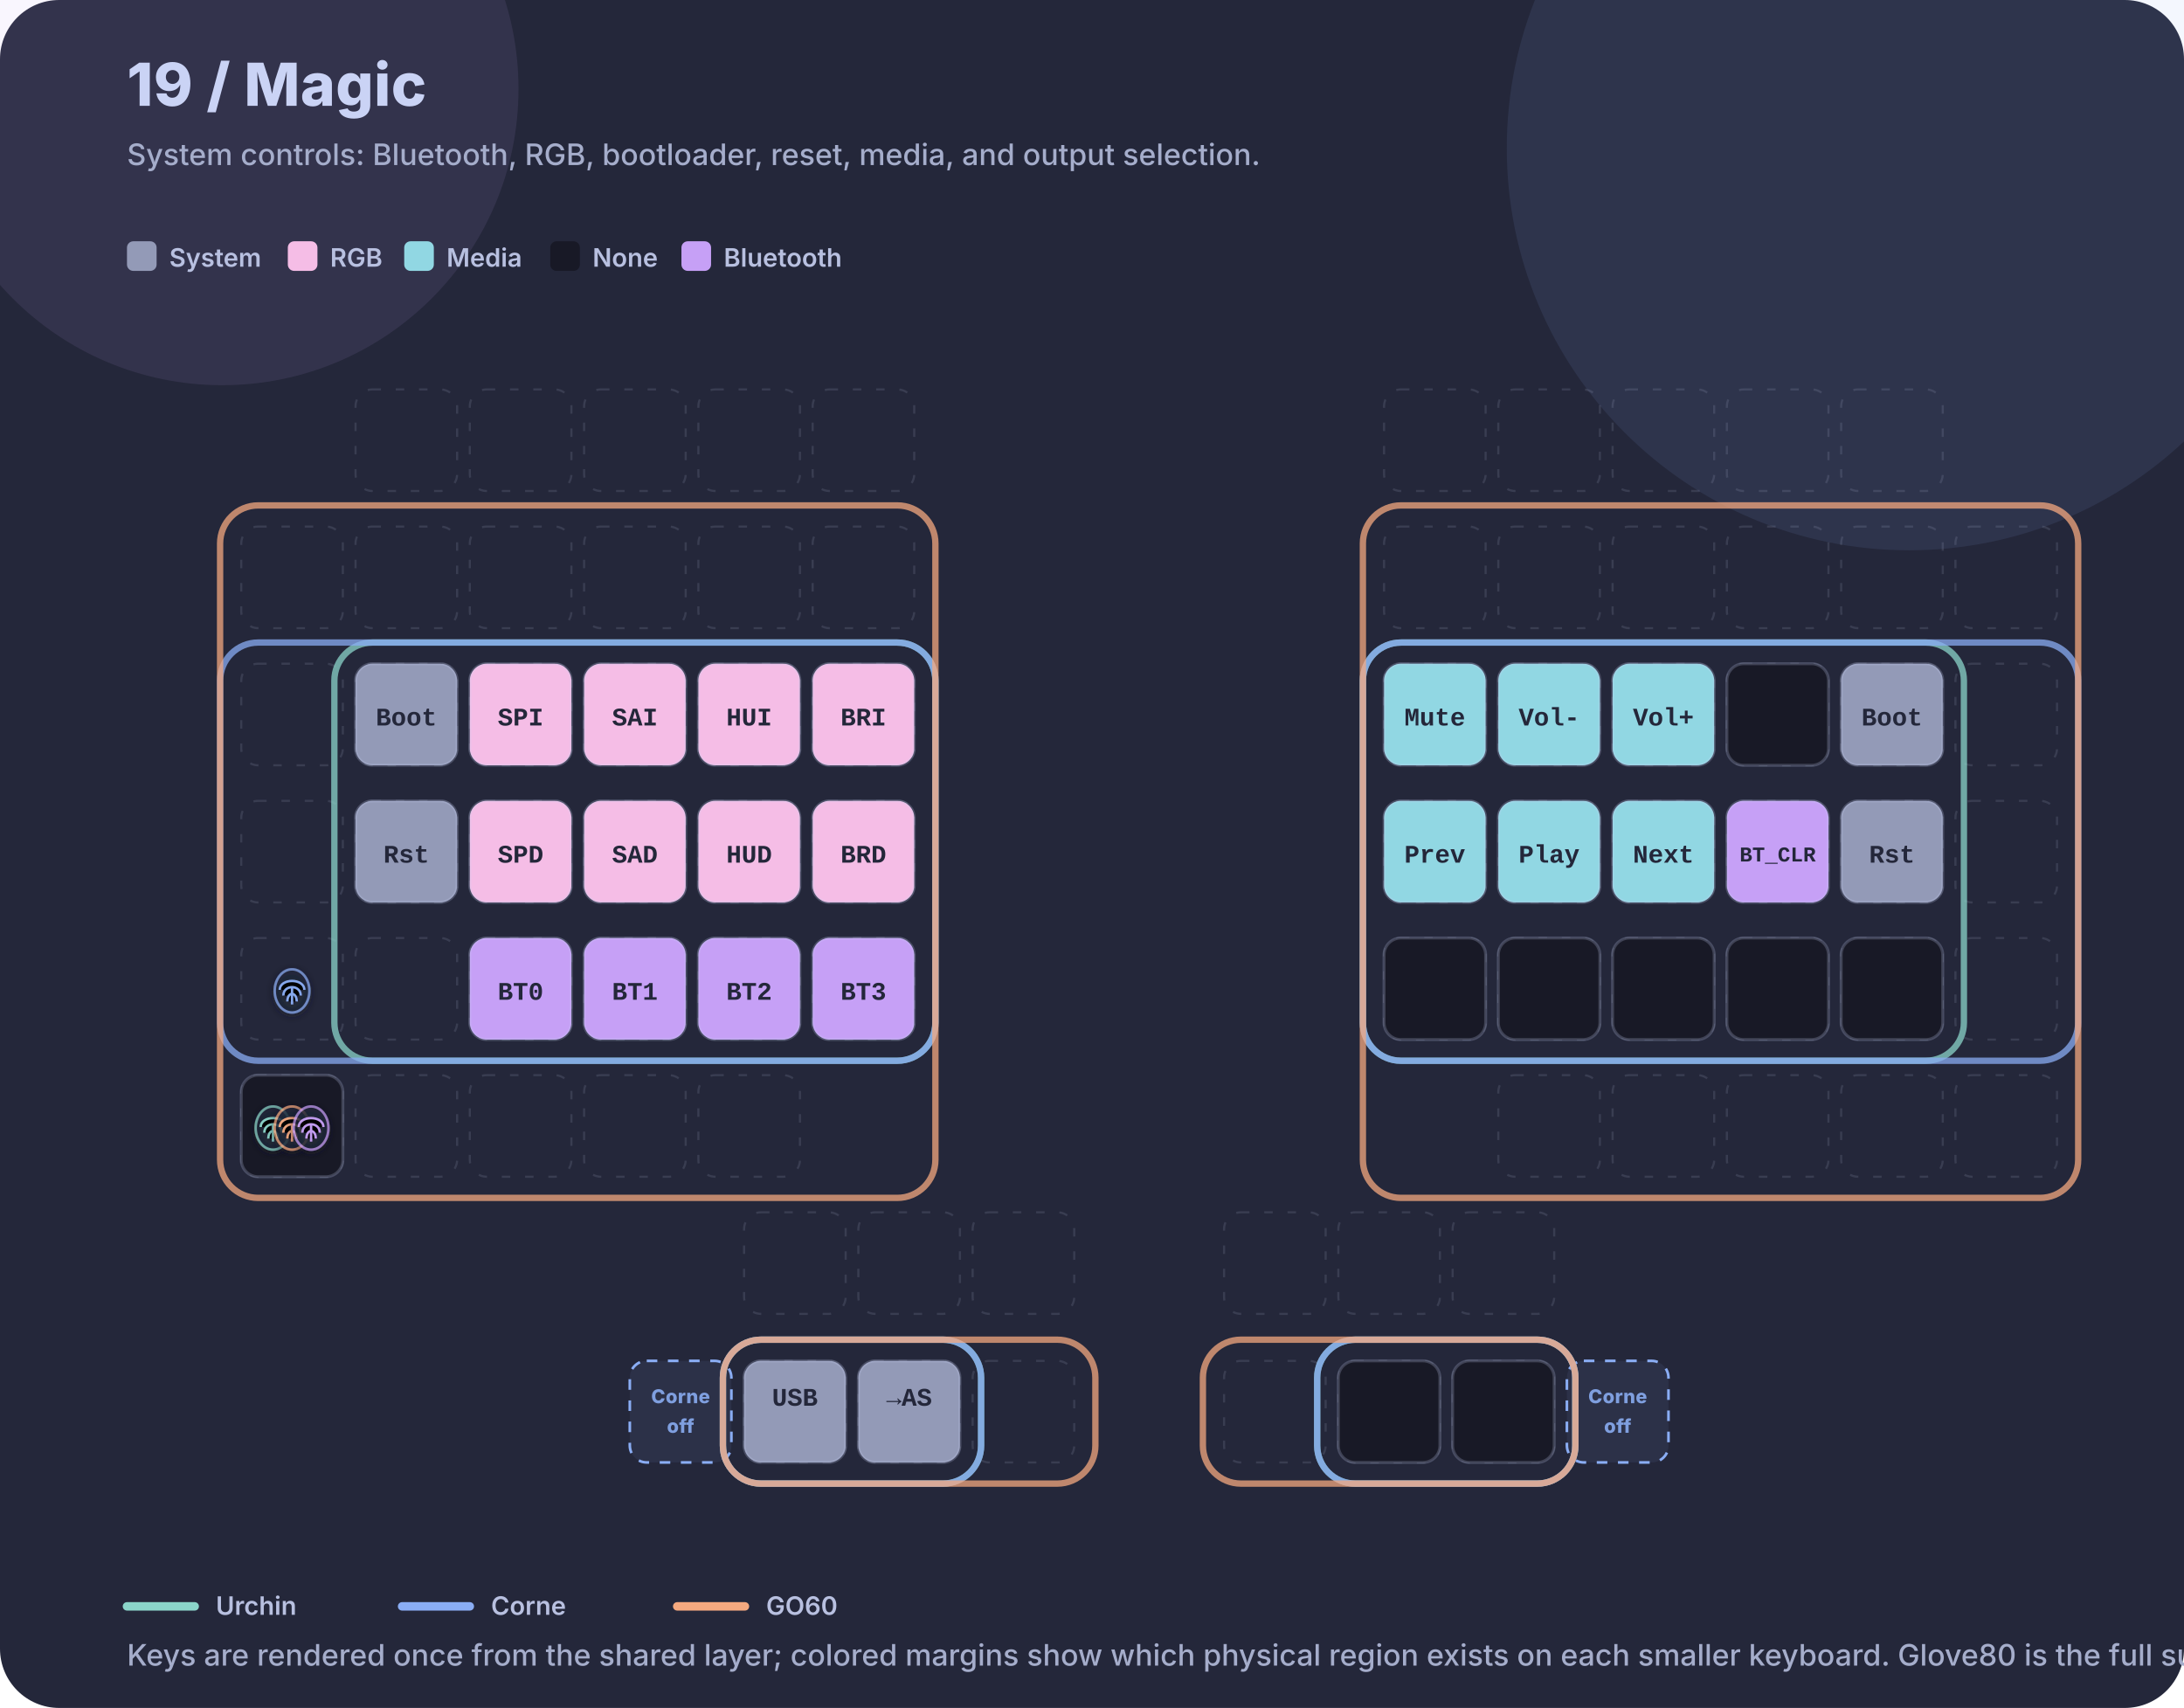
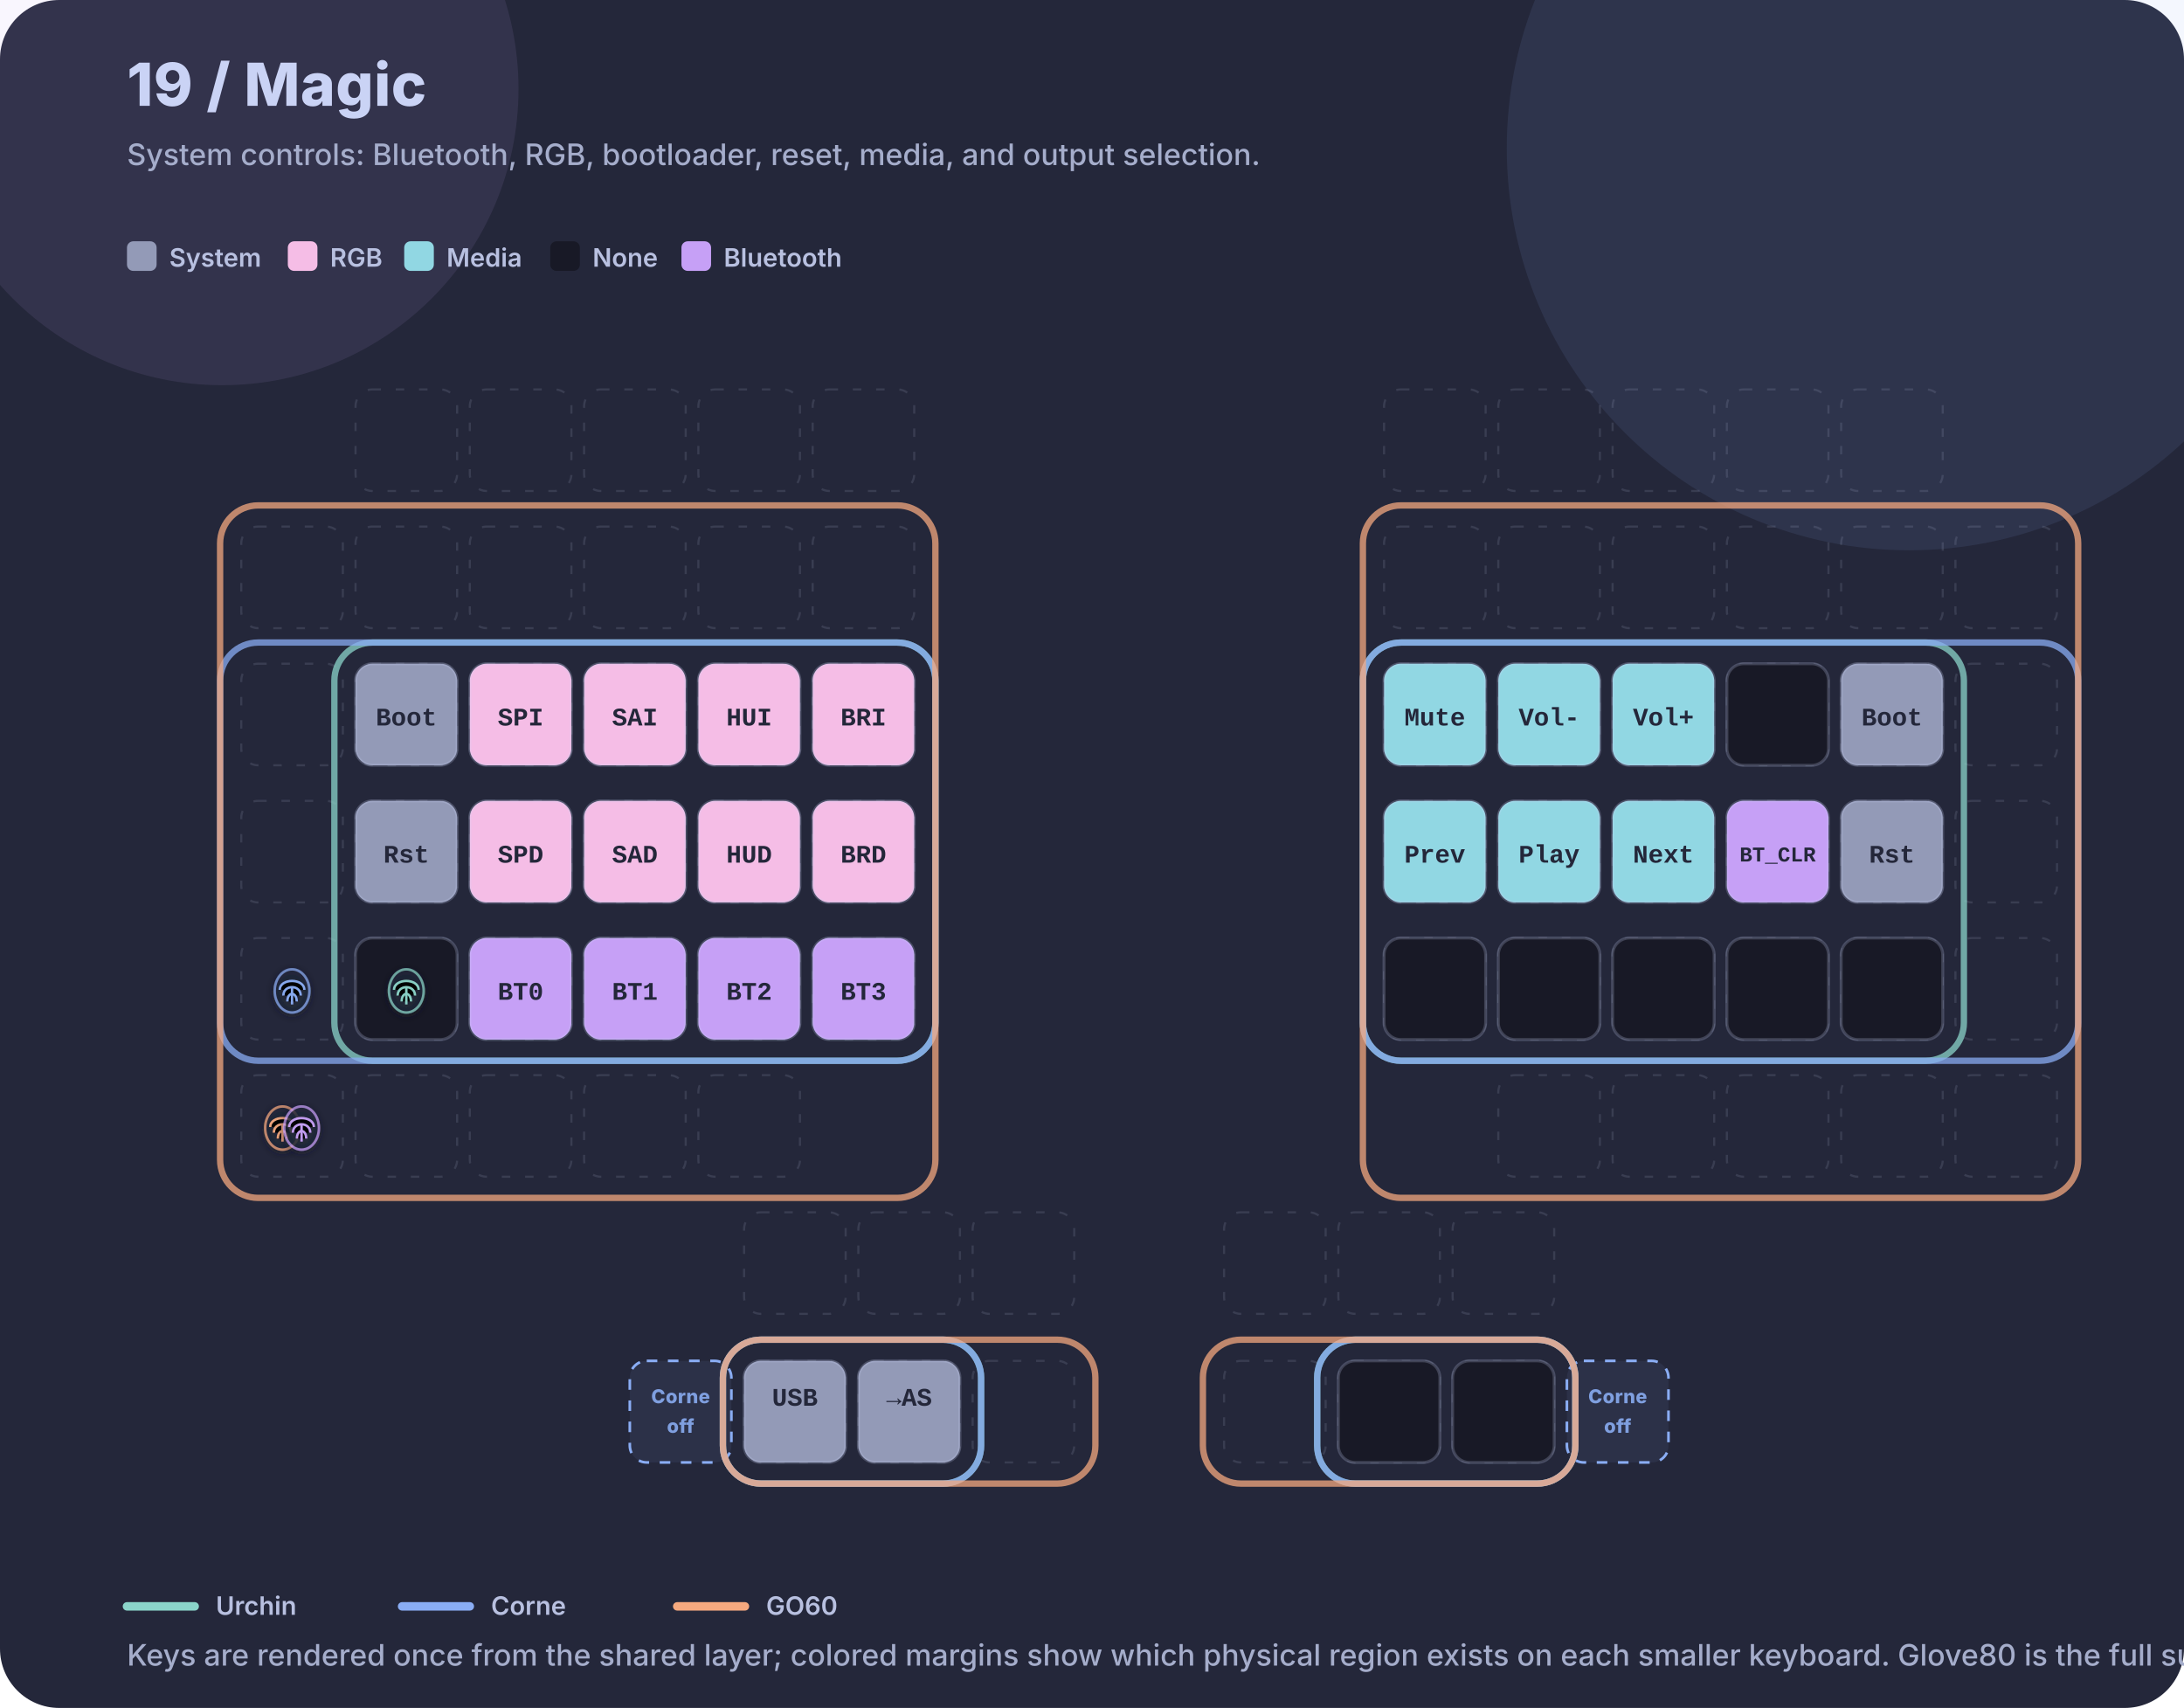
<svg xmlns="http://www.w3.org/2000/svg" width="1032" height="807" viewBox="0 0 1032 807" role="img" aria-labelledby="title desc">
  <style>
    .title { font: 800 28px Inter, Avenir Next, Segoe UI, sans-serif; fill: #cad3f5; letter-spacing: .2px; }
    .subtitle { font: 500 14px Inter, Avenir Next, Segoe UI, sans-serif; fill: #a5adcb; }
    .legend-text { font: 600 12px Inter, Avenir Next, Segoe UI, sans-serif; fill: #b8c0e0; }
    .tap { font-family: Berkeley Mono, SFMono-Regular, Consolas, Liberation Mono, monospace; font-weight: 800; text-anchor: middle; dominant-baseline: central; }
    .tap.transparent { font-size: 16px; fill: #6e738d; }
    .hold { font: 800 10px Inter, Avenir Next, Segoe UI, sans-serif; text-anchor: middle; dominant-baseline: central; }
    .key { stroke: rgba(202,211,245,.22); stroke-width: 1.4; }
    .ghost-key { fill: transparent; stroke: rgba(202,211,245,.13); stroke-width: 1; stroke-dasharray: 4 7; }
    .corne-disabled-thumb rect { fill: rgba(138,173,244,.08); stroke: #8aadf4; stroke-width: 1.25; stroke-dasharray: 5 5; }
    .corne-disabled-thumb text { font: 800 9px Inter, Avenir Next, Segoe UI, sans-serif; fill: #8aadf4; text-anchor: middle; letter-spacing: .15px; opacity: .88; }
    .keyboard-boundary { fill: transparent; stroke-width: 3; opacity: .74; }
    .layer-activator { opacity: .96; filter: drop-shadow(0 1px 2px rgba(24,25,38,.8)); }
    .layer-activator * { stroke: #24273a; stroke-width: 1.15; }
    .outline-legend-line { stroke-width: 4; stroke-linecap: round; }
    .shortcut path { fill: none; stroke: #8bd5ca; stroke-width: 1.2; opacity: .62; stroke-linecap: round; }
    .shortcut circle { fill: #8bd5ca; stroke: #24273a; stroke-width: 1.5; }
    .shortcut rect { fill: #181926; stroke: #8bd5ca; stroke-width: 1.2; }
    .shortcut text { font: 800 11px Inter, Avenir Next, Segoe UI, sans-serif; fill: #cad3f5; text-anchor: middle; letter-spacing: .2px; }
  </style>
  <rect x="0" y="0" width="1032" height="807" rx="28" fill="#24273a" />
  <circle cx="105" cy="42" r="140" fill="#c6a0f6" opacity="0.10" />
  <circle cx="902" cy="70" r="190" fill="#8aadf4" opacity="0.10" />
  <text x="60" y="50" class="title">19 / Magic</text>
  <text x="60" y="78" class="subtitle">System controls: Bluetooth, RGB, bootloader, reset, media, and output selection.</text>
  <rect x="60" y="114" width="14" height="14" rx="3" fill="#939ab7" />
  <text x="80" y="126" class="legend-text">System</text>
  <rect x="136" y="114" width="14" height="14" rx="3" fill="#f5bde6" />
  <text x="156" y="126" class="legend-text">RGB</text>
  <rect x="191" y="114" width="14" height="14" rx="3" fill="#91d7e3" />
  <text x="211" y="126" class="legend-text">Media</text>
  <rect x="260" y="114" width="14" height="14" rx="3" fill="#181926" />
  <text x="280" y="126" class="legend-text">None</text>
  <rect x="322" y="114" width="14" height="14" rx="3" fill="#c6a0f6" />
  <text x="342" y="126" class="legend-text">Bluetooth</text>
  <g transform="translate(60 184)">
    <rect class="ghost-key" x="108" y="0" width="48" height="48" rx="8" />
    <rect class="ghost-key" x="162" y="0" width="48" height="48" rx="8" />
    <rect class="ghost-key" x="216" y="0" width="48" height="48" rx="8" />
    <rect class="ghost-key" x="270" y="0" width="48" height="48" rx="8" />
    <rect class="ghost-key" x="324" y="0" width="48" height="48" rx="8" />
    <rect class="ghost-key" x="594" y="0" width="48" height="48" rx="8" />
    <rect class="ghost-key" x="648" y="0" width="48" height="48" rx="8" />
    <rect class="ghost-key" x="702" y="0" width="48" height="48" rx="8" />
    <rect class="ghost-key" x="756" y="0" width="48" height="48" rx="8" />
    <rect class="ghost-key" x="810" y="0" width="48" height="48" rx="8" />
    <rect class="ghost-key" x="54" y="64.8" width="48" height="48" rx="8" />
    <rect class="ghost-key" x="108" y="64.8" width="48" height="48" rx="8" />
    <rect class="ghost-key" x="162" y="64.8" width="48" height="48" rx="8" />
    <rect class="ghost-key" x="216" y="64.8" width="48" height="48" rx="8" />
    <rect class="ghost-key" x="270" y="64.8" width="48" height="48" rx="8" />
    <rect class="ghost-key" x="324" y="64.8" width="48" height="48" rx="8" />
    <rect class="ghost-key" x="594" y="64.8" width="48" height="48" rx="8" />
    <rect class="ghost-key" x="648" y="64.8" width="48" height="48" rx="8" />
    <rect class="ghost-key" x="702" y="64.8" width="48" height="48" rx="8" />
    <rect class="ghost-key" x="756" y="64.8" width="48" height="48" rx="8" />
    <rect class="ghost-key" x="810" y="64.8" width="48" height="48" rx="8" />
    <rect class="ghost-key" x="864" y="64.8" width="48" height="48" rx="8" />
    <rect class="ghost-key" x="54" y="129.6" width="48" height="48" rx="8" />
    <rect class="ghost-key" x="108" y="129.6" width="48" height="48" rx="8" />
    <rect class="ghost-key" x="162" y="129.6" width="48" height="48" rx="8" />
    <rect class="ghost-key" x="216" y="129.6" width="48" height="48" rx="8" />
    <rect class="ghost-key" x="270" y="129.6" width="48" height="48" rx="8" />
    <rect class="ghost-key" x="324" y="129.6" width="48" height="48" rx="8" />
    <rect class="ghost-key" x="594" y="129.6" width="48" height="48" rx="8" />
    <rect class="ghost-key" x="648" y="129.6" width="48" height="48" rx="8" />
    <rect class="ghost-key" x="702" y="129.6" width="48" height="48" rx="8" />
    <rect class="ghost-key" x="756" y="129.6" width="48" height="48" rx="8" />
    <rect class="ghost-key" x="810" y="129.6" width="48" height="48" rx="8" />
    <rect class="ghost-key" x="864" y="129.6" width="48" height="48" rx="8" />
    <rect class="ghost-key" x="54" y="194.4" width="48" height="48" rx="8" />
    <rect class="ghost-key" x="108" y="194.4" width="48" height="48" rx="8" />
    <rect class="ghost-key" x="162" y="194.4" width="48" height="48" rx="8" />
    <rect class="ghost-key" x="216" y="194.4" width="48" height="48" rx="8" />
    <rect class="ghost-key" x="270" y="194.4" width="48" height="48" rx="8" />
    <rect class="ghost-key" x="324" y="194.4" width="48" height="48" rx="8" />
    <rect class="ghost-key" x="594" y="194.4" width="48" height="48" rx="8" />
    <rect class="ghost-key" x="648" y="194.4" width="48" height="48" rx="8" />
    <rect class="ghost-key" x="702" y="194.4" width="48" height="48" rx="8" />
    <rect class="ghost-key" x="756" y="194.4" width="48" height="48" rx="8" />
    <rect class="ghost-key" x="810" y="194.4" width="48" height="48" rx="8" />
    <rect class="ghost-key" x="864" y="194.4" width="48" height="48" rx="8" />
    <rect class="ghost-key" x="54" y="259.2" width="48" height="48" rx="8" />
    <rect class="ghost-key" x="108" y="259.2" width="48" height="48" rx="8" />
    <rect class="ghost-key" x="162" y="259.2" width="48" height="48" rx="8" />
    <rect class="ghost-key" x="216" y="259.2" width="48" height="48" rx="8" />
    <rect class="ghost-key" x="270" y="259.2" width="48" height="48" rx="8" />
    <rect class="ghost-key" x="324" y="259.2" width="48" height="48" rx="8" />
    <rect class="ghost-key" x="291.6" y="388.8" width="48" height="48" rx="8" />
    <rect class="ghost-key" x="345.6" y="388.8" width="48" height="48" rx="8" />
    <rect class="ghost-key" x="399.6" y="388.8" width="48" height="48" rx="8" />
    <rect class="ghost-key" x="518.4" y="388.8" width="48" height="48" rx="8" />
    <rect class="ghost-key" x="572.4" y="388.8" width="48" height="48" rx="8" />
    <rect class="ghost-key" x="626.4" y="388.8" width="48" height="48" rx="8" />
    <rect class="ghost-key" x="594" y="259.2" width="48" height="48" rx="8" />
    <rect class="ghost-key" x="648" y="259.2" width="48" height="48" rx="8" />
    <rect class="ghost-key" x="702" y="259.2" width="48" height="48" rx="8" />
    <rect class="ghost-key" x="756" y="259.2" width="48" height="48" rx="8" />
    <rect class="ghost-key" x="810" y="259.2" width="48" height="48" rx="8" />
    <rect class="ghost-key" x="864" y="259.2" width="48" height="48" rx="8" />
    <rect class="ghost-key" x="54" y="324" width="48" height="48" rx="8" />
    <rect class="ghost-key" x="108" y="324" width="48" height="48" rx="8" />
    <rect class="ghost-key" x="162" y="324" width="48" height="48" rx="8" />
    <rect class="ghost-key" x="216" y="324" width="48" height="48" rx="8" />
    <rect class="ghost-key" x="270" y="324" width="48" height="48" rx="8" />
    <rect class="ghost-key" x="291.6" y="459" width="48" height="48" rx="8" />
    <rect class="ghost-key" x="345.6" y="459" width="48" height="48" rx="8" />
    <rect class="ghost-key" x="399.6" y="459" width="48" height="48" rx="8" />
    <rect class="ghost-key" x="518.4" y="459" width="48" height="48" rx="8" />
    <rect class="ghost-key" x="572.4" y="459" width="48" height="48" rx="8" />
    <rect class="ghost-key" x="626.4" y="459" width="48" height="48" rx="8" />
    <rect class="ghost-key" x="648" y="324" width="48" height="48" rx="8" />
    <rect class="ghost-key" x="702" y="324" width="48" height="48" rx="8" />
    <rect class="ghost-key" x="756" y="324" width="48" height="48" rx="8" />
    <rect class="ghost-key" x="810" y="324" width="48" height="48" rx="8" />
    <rect class="ghost-key" x="864" y="324" width="48" height="48" rx="8" />
    <g class="corne-disabled-thumb" aria-label="Corne disabled thumb key">
      <rect x="237.6" y="459" width="48" height="48" rx="8" />
      <text x="261.6" y="479">Corne</text>
      <text x="261.6" y="493">off</text>
    </g>
    <g class="corne-disabled-thumb" aria-label="Corne disabled thumb key">
      <rect x="680.4" y="459" width="48" height="48" rx="8" />
      <text x="704.4" y="479">Corne</text>
      <text x="704.4" y="493">off</text>
    </g>
    <rect class="key" x="108" y="129.6" width="48" height="48" rx="8" fill="#939ab7" />
    <text x="132" y="155.6" class="tap" style="font-size:12px;fill:#24273a">Boot</text>
    <rect class="key" x="162" y="129.6" width="48" height="48" rx="8" fill="#f5bde6" />
    <text x="186" y="155.6" class="tap" style="font-size:12px;fill:#24273a">SPI</text>
    <rect class="key" x="216" y="129.6" width="48" height="48" rx="8" fill="#f5bde6" />
    <text x="240" y="155.6" class="tap" style="font-size:12px;fill:#24273a">SAI</text>
    <rect class="key" x="270" y="129.6" width="48" height="48" rx="8" fill="#f5bde6" />
    <text x="294" y="155.6" class="tap" style="font-size:12px;fill:#24273a">HUI</text>
    <rect class="key" x="324" y="129.6" width="48" height="48" rx="8" fill="#f5bde6" />
    <text x="348" y="155.6" class="tap" style="font-size:12px;fill:#24273a">BRI</text>
    <rect class="key" x="594" y="129.6" width="48" height="48" rx="8" fill="#91d7e3" />
    <text x="618" y="155.6" class="tap" style="font-size:12px;fill:#24273a">Mute</text>
    <rect class="key" x="648" y="129.6" width="48" height="48" rx="8" fill="#91d7e3" />
    <text x="672" y="155.6" class="tap" style="font-size:12px;fill:#24273a">Vol-</text>
    <rect class="key" x="702" y="129.6" width="48" height="48" rx="8" fill="#91d7e3" />
    <text x="726" y="155.6" class="tap" style="font-size:12px;fill:#24273a">Vol+</text>
    <rect class="key" x="756" y="129.6" width="48" height="48" rx="8" fill="#181926" />
    <rect class="key" x="810" y="129.6" width="48" height="48" rx="8" fill="#939ab7" />
    <text x="834" y="155.6" class="tap" style="font-size:12px;fill:#24273a">Boot</text>
    <rect class="key" x="108" y="194.4" width="48" height="48" rx="8" fill="#939ab7" />
    <text x="132" y="220.4" class="tap" style="font-size:12px;fill:#24273a">Rst</text>
    <rect class="key" x="162" y="194.4" width="48" height="48" rx="8" fill="#f5bde6" />
    <text x="186" y="220.4" class="tap" style="font-size:12px;fill:#24273a">SPD</text>
    <rect class="key" x="216" y="194.4" width="48" height="48" rx="8" fill="#f5bde6" />
    <text x="240" y="220.4" class="tap" style="font-size:12px;fill:#24273a">SAD</text>
    <rect class="key" x="270" y="194.4" width="48" height="48" rx="8" fill="#f5bde6" />
    <text x="294" y="220.4" class="tap" style="font-size:12px;fill:#24273a">HUD</text>
    <rect class="key" x="324" y="194.4" width="48" height="48" rx="8" fill="#f5bde6" />
    <text x="348" y="220.4" class="tap" style="font-size:12px;fill:#24273a">BRD</text>
    <rect class="key" x="594" y="194.4" width="48" height="48" rx="8" fill="#91d7e3" />
    <text x="618" y="220.4" class="tap" style="font-size:12px;fill:#24273a">Prev</text>
    <rect class="key" x="648" y="194.4" width="48" height="48" rx="8" fill="#91d7e3" />
    <text x="672" y="220.4" class="tap" style="font-size:12px;fill:#24273a">Play</text>
    <rect class="key" x="702" y="194.4" width="48" height="48" rx="8" fill="#91d7e3" />
    <text x="726" y="220.4" class="tap" style="font-size:12px;fill:#24273a">Next</text>
    <rect class="key" x="756" y="194.4" width="48" height="48" rx="8" fill="#c6a0f6" />
    <text x="780" y="220.4" class="tap" style="font-size:10px;fill:#24273a">BT_CLR</text>
    <rect class="key" x="810" y="194.4" width="48" height="48" rx="8" fill="#939ab7" />
    <text x="834" y="220.4" class="tap" style="font-size:12px;fill:#24273a">Rst</text>
+     <rect class="key" x="108" y="259.2" width="48" height="48" rx="8" fill="#181926" />
    <rect class="key" x="162" y="259.2" width="48" height="48" rx="8" fill="#c6a0f6" />
    <text x="186" y="285.2" class="tap" style="font-size:12px;fill:#24273a">BT0</text>
    <rect class="key" x="216" y="259.2" width="48" height="48" rx="8" fill="#c6a0f6" />
    <text x="240" y="285.2" class="tap" style="font-size:12px;fill:#24273a">BT1</text>
    <rect class="key" x="270" y="259.2" width="48" height="48" rx="8" fill="#c6a0f6" />
    <text x="294" y="285.2" class="tap" style="font-size:12px;fill:#24273a">BT2</text>
    <rect class="key" x="324" y="259.2" width="48" height="48" rx="8" fill="#c6a0f6" />
    <text x="348" y="285.2" class="tap" style="font-size:12px;fill:#24273a">BT3</text>
    <rect class="key" x="594" y="259.2" width="48" height="48" rx="8" fill="#181926" />
    <rect class="key" x="648" y="259.2" width="48" height="48" rx="8" fill="#181926" />
    <rect class="key" x="702" y="259.2" width="48" height="48" rx="8" fill="#181926" />
    <rect class="key" x="756" y="259.2" width="48" height="48" rx="8" fill="#181926" />
    <rect class="key" x="810" y="259.2" width="48" height="48" rx="8" fill="#181926" />
-     <rect class="key" x="54" y="324" width="48" height="48" rx="8" fill="#181926" />
    <rect class="key" x="291.6" y="459" width="48" height="48" rx="8" fill="#939ab7" />
    <text x="315.6" y="477" class="tap" style="font-size:12px;fill:#24273a">USB</text>
    <rect class="key" x="345.6" y="459" width="48" height="48" rx="8" fill="#939ab7" />
    <text x="369.6" y="477" class="tap" style="font-size:12px;fill:#24273a">→AS</text>
    <rect class="key" x="572.4" y="459" width="48" height="48" rx="8" fill="#181926" />
    <rect class="key" x="626.4" y="459" width="48" height="48" rx="8" fill="#181926" />
    <rect class="keyboard-boundary" x="98" y="119.6" width="284" height="197.6" rx="18" style="stroke:#8bd5ca" />
    <rect class="keyboard-boundary" x="584" y="119.6" width="284" height="197.6" rx="18" style="stroke:#8bd5ca" />
    <rect class="keyboard-boundary" x="281.6" y="449" width="122" height="68" rx="18" style="stroke:#8bd5ca" />
    <rect class="keyboard-boundary" x="562.4" y="449" width="122" height="68" rx="18" style="stroke:#8bd5ca" />
    <rect class="keyboard-boundary" x="44" y="119.6" width="338" height="197.6" rx="18" style="stroke:#8aadf4" />
    <rect class="keyboard-boundary" x="584" y="119.6" width="338" height="197.6" rx="18" style="stroke:#8aadf4" />
    <rect class="keyboard-boundary" x="281.6" y="449" width="122" height="68" rx="18" style="stroke:#8aadf4" />
    <rect class="keyboard-boundary" x="562.4" y="449" width="122" height="68" rx="18" style="stroke:#8aadf4" />
    <rect class="keyboard-boundary" x="44" y="54.8" width="338" height="327.2" rx="18" style="stroke:#f5a97f" />
    <rect class="keyboard-boundary" x="584" y="54.8" width="338" height="327.2" rx="18" style="stroke:#f5a97f" />
    <rect class="keyboard-boundary" x="281.6" y="449" width="176" height="68" rx="18" style="stroke:#f5a97f" />
    <rect class="keyboard-boundary" x="508.4" y="449" width="176" height="68" rx="18" style="stroke:#f5a97f" />
-     <g class="layer-activator" aria-label="Urchin activation key" transform="translate(69.0 349.0)">
+     <g class="layer-activator" aria-label="Urchin activation key" transform="translate(132.0 284.2)">
      <ellipse cx="0" cy="0" rx="8.2" ry="10.2" style="fill:#24273a;opacity:.72;stroke:#8bd5ca;stroke-width:1.2" />
      <path d="M -5.8 -0.5 C -5.8 -6.1, 5.8 -6.1, 5.8 -0.5" style="stroke:#8bd5ca" />
      <path d="M -4.1 2.2 C -4.1 -3.1, 4.1 -3.1, 4.1 2.2" style="stroke:#8bd5ca" />
      <path d="M -2.2 5.0 C -2.2 .2, 2.2 .2, 2.2 5.0" style="stroke:#8bd5ca" />
      <path d="M 0 -1.4 L 0 6.4" style="stroke:#8bd5ca" />
-     </g>
-     <g class="layer-activator" aria-label="GO60 activation key" transform="translate(78.0 349.0)">
-       <ellipse cx="0" cy="0" rx="8.2" ry="10.2" style="fill:#24273a;opacity:.72;stroke:#f5a97f;stroke-width:1.2" />
-       <path d="M -5.8 -0.5 C -5.8 -6.1, 5.8 -6.1, 5.8 -0.5" style="stroke:#f5a97f" />
-       <path d="M -4.1 2.2 C -4.1 -3.1, 4.1 -3.1, 4.1 2.2" style="stroke:#f5a97f" />
-       <path d="M -2.2 5.0 C -2.2 .2, 2.2 .2, 2.2 5.0" style="stroke:#f5a97f" />
-       <path d="M 0 -1.4 L 0 6.4" style="stroke:#f5a97f" />
-     </g>
-     <g class="layer-activator" aria-label="Glove80 activation key" transform="translate(87.0 349.0)">
-       <ellipse cx="0" cy="0" rx="8.2" ry="10.2" style="fill:#24273a;opacity:.72;stroke:#c6a0f6;stroke-width:1.2" />
-       <path d="M -5.8 -0.5 C -5.8 -6.1, 5.8 -6.1, 5.8 -0.5" style="stroke:#c6a0f6" />
-       <path d="M -4.1 2.2 C -4.1 -3.1, 4.1 -3.1, 4.1 2.2" style="stroke:#c6a0f6" />
-       <path d="M -2.2 5.0 C -2.2 .2, 2.2 .2, 2.2 5.0" style="stroke:#c6a0f6" />
-       <path d="M 0 -1.4 L 0 6.4" style="stroke:#c6a0f6" />
    </g>
    <g class="layer-activator" aria-label="Corne activation key" transform="translate(78.0 284.2)">
      <ellipse cx="0" cy="0" rx="8.2" ry="10.2" style="fill:#24273a;opacity:.72;stroke:#8aadf4;stroke-width:1.2" />
      <path d="M -5.8 -0.5 C -5.8 -6.1, 5.8 -6.1, 5.8 -0.5" style="stroke:#8aadf4" />
      <path d="M -4.1 2.2 C -4.1 -3.1, 4.1 -3.1, 4.1 2.2" style="stroke:#8aadf4" />
      <path d="M -2.2 5.0 C -2.2 .2, 2.2 .2, 2.2 5.0" style="stroke:#8aadf4" />
      <path d="M 0 -1.4 L 0 6.4" style="stroke:#8aadf4" />
+     </g>
+     <g class="layer-activator" aria-label="GO60 activation key" transform="translate(73.5 349.0)">
+       <ellipse cx="0" cy="0" rx="8.2" ry="10.2" style="fill:#24273a;opacity:.72;stroke:#f5a97f;stroke-width:1.2" />
+       <path d="M -5.8 -0.5 C -5.8 -6.1, 5.8 -6.1, 5.8 -0.5" style="stroke:#f5a97f" />
+       <path d="M -4.1 2.2 C -4.1 -3.1, 4.1 -3.1, 4.1 2.2" style="stroke:#f5a97f" />
+       <path d="M -2.2 5.0 C -2.2 .2, 2.2 .2, 2.2 5.0" style="stroke:#f5a97f" />
+       <path d="M 0 -1.4 L 0 6.4" style="stroke:#f5a97f" />
+     </g>
+     <g class="layer-activator" aria-label="Glove80 activation key" transform="translate(82.5 349.0)">
+       <ellipse cx="0" cy="0" rx="8.2" ry="10.2" style="fill:#24273a;opacity:.72;stroke:#c6a0f6;stroke-width:1.2" />
+       <path d="M -5.8 -0.5 C -5.8 -6.1, 5.8 -6.1, 5.8 -0.5" style="stroke:#c6a0f6" />
+       <path d="M -4.1 2.2 C -4.1 -3.1, 4.1 -3.1, 4.1 2.2" style="stroke:#c6a0f6" />
+       <path d="M -2.2 5.0 C -2.2 .2, 2.2 .2, 2.2 5.0" style="stroke:#c6a0f6" />
+       <path d="M 0 -1.4 L 0 6.4" style="stroke:#c6a0f6" />
    </g>
  </g>
  <line x1="60" y1="759" x2="92" y2="759" class="outline-legend-line" style="stroke:#8bd5ca" />
  <text x="102" y="763" class="legend-text">Urchin</text>
  <line x1="190" y1="759" x2="222" y2="759" class="outline-legend-line" style="stroke:#8aadf4" />
  <text x="232" y="763" class="legend-text">Corne</text>
  <line x1="320" y1="759" x2="352" y2="759" class="outline-legend-line" style="stroke:#f5a97f" />
  <text x="362" y="763" class="legend-text">GO60</text>
  <text x="60" y="787" class="subtitle">Keys are rendered once from the shared layer; colored margins show which physical region exists on each smaller keyboard. Glove80 is the full superset.</text>
</svg>
